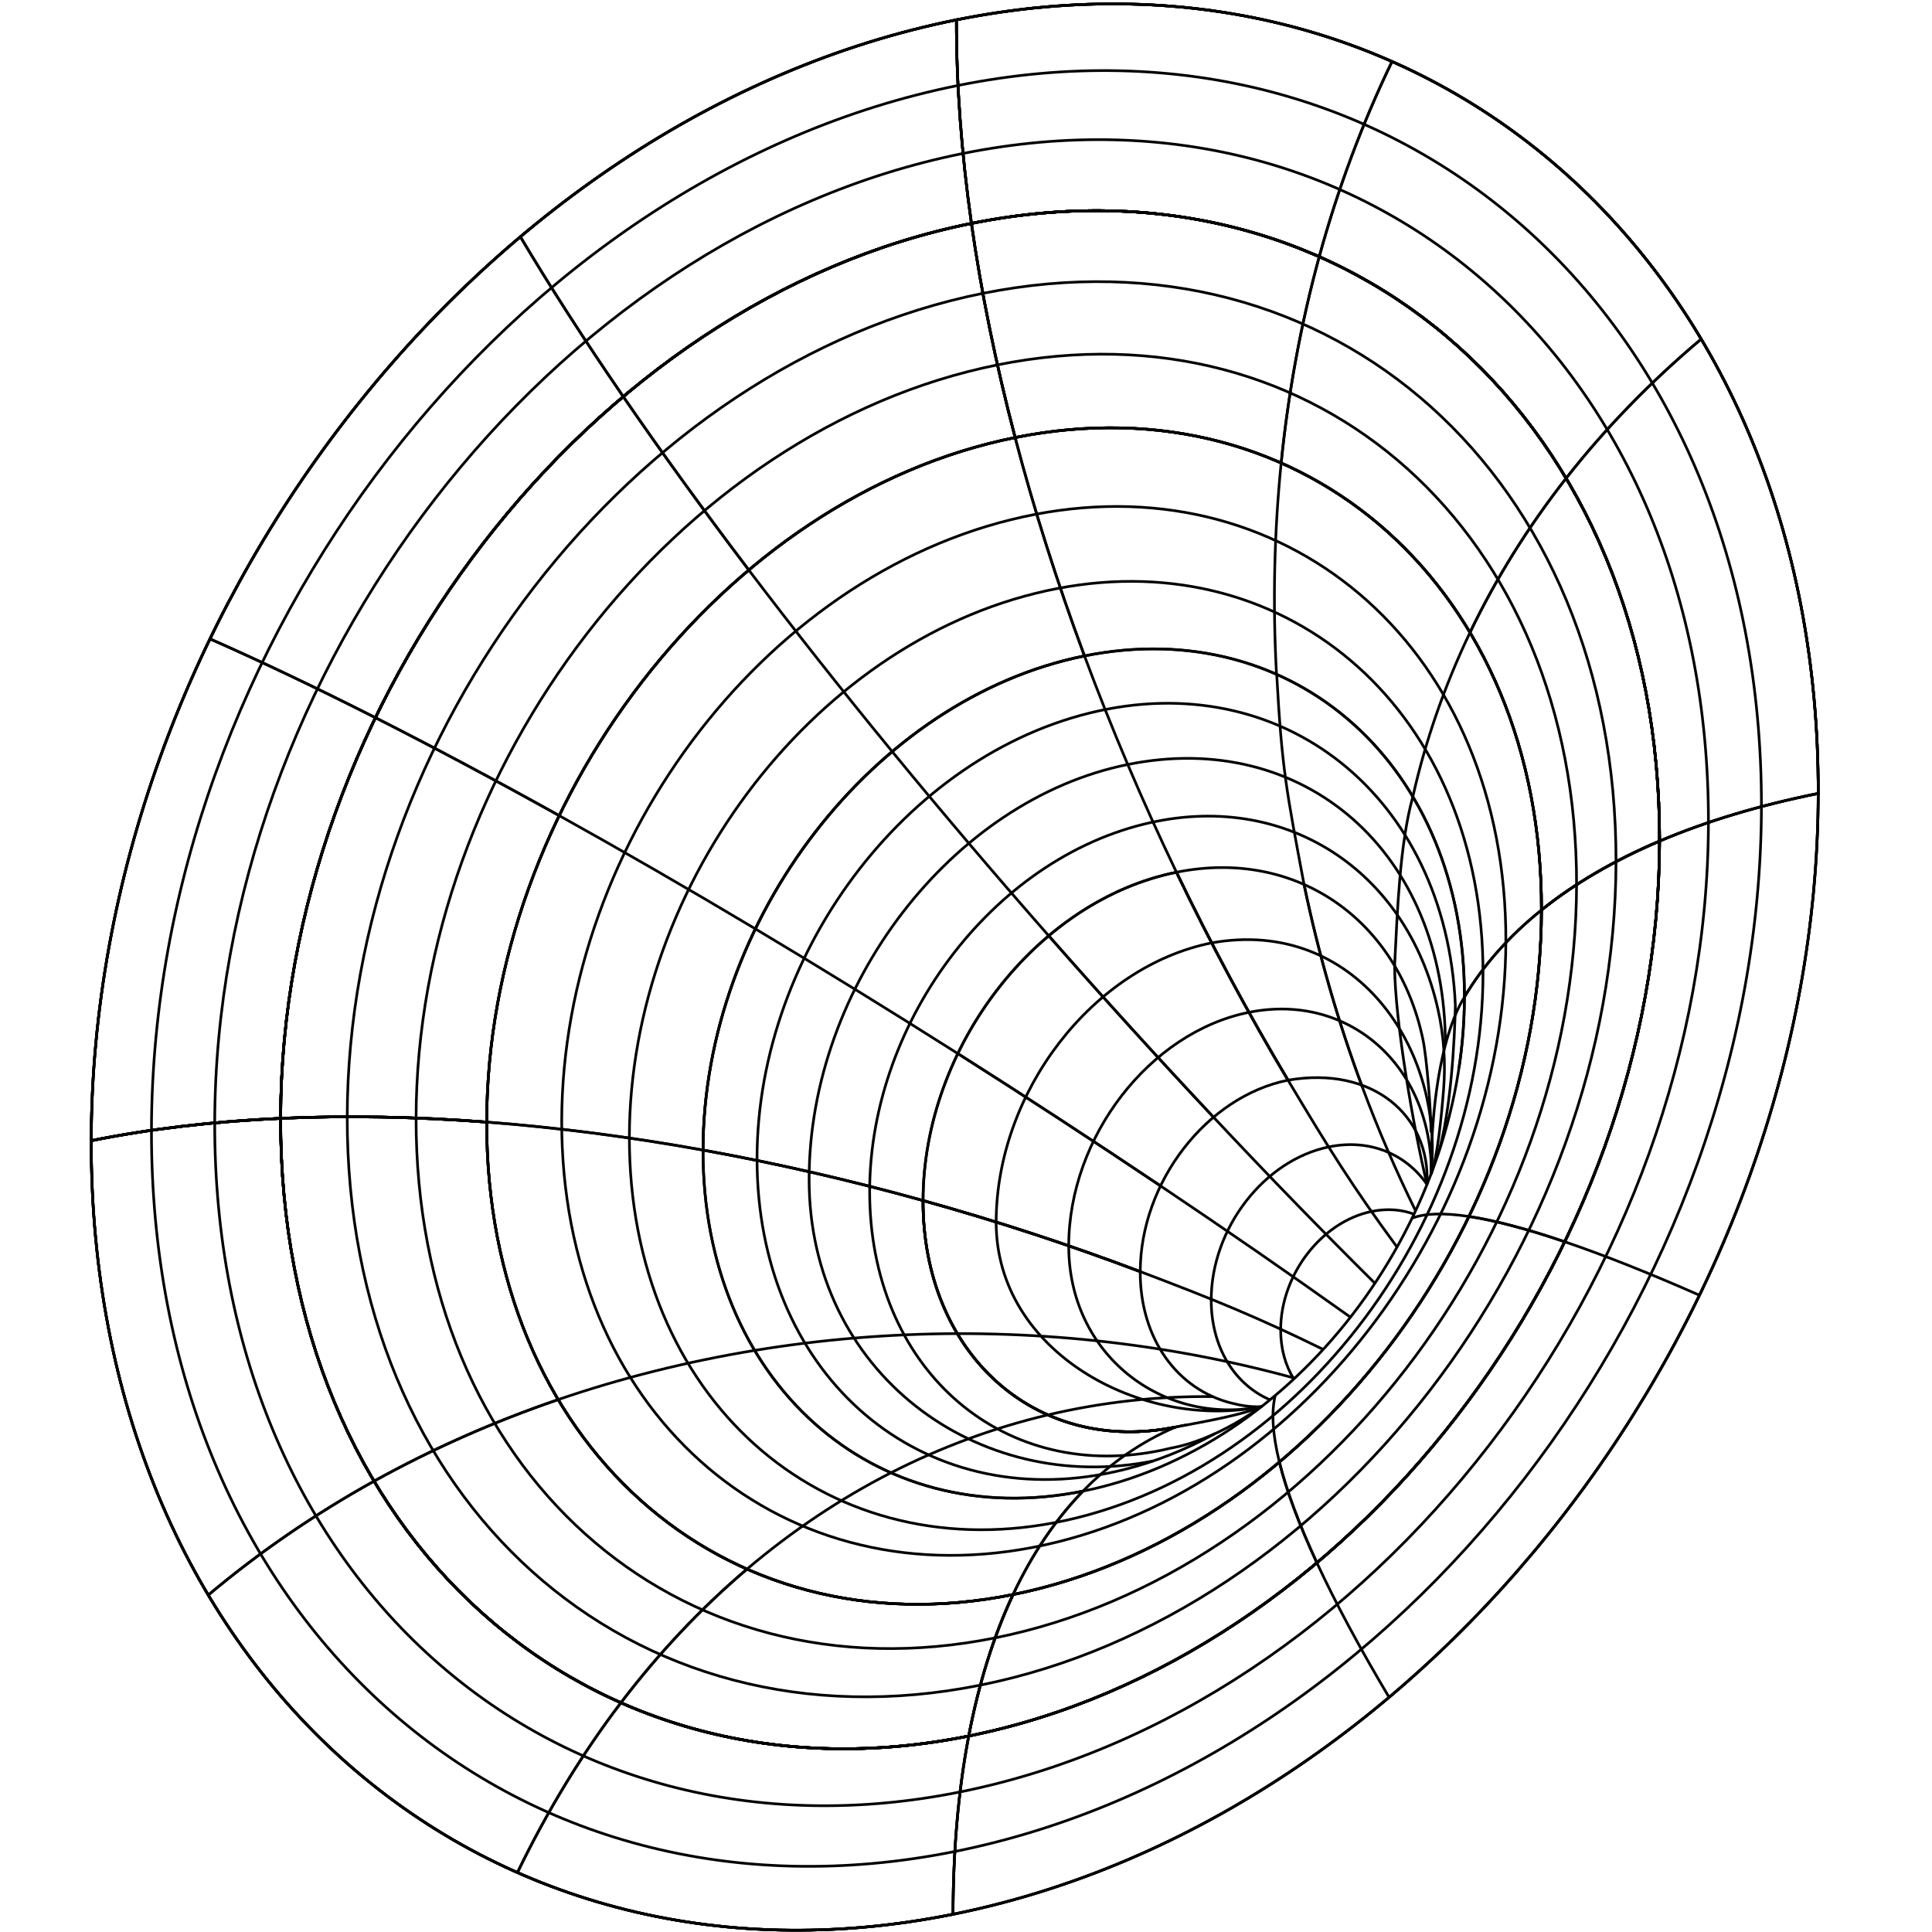
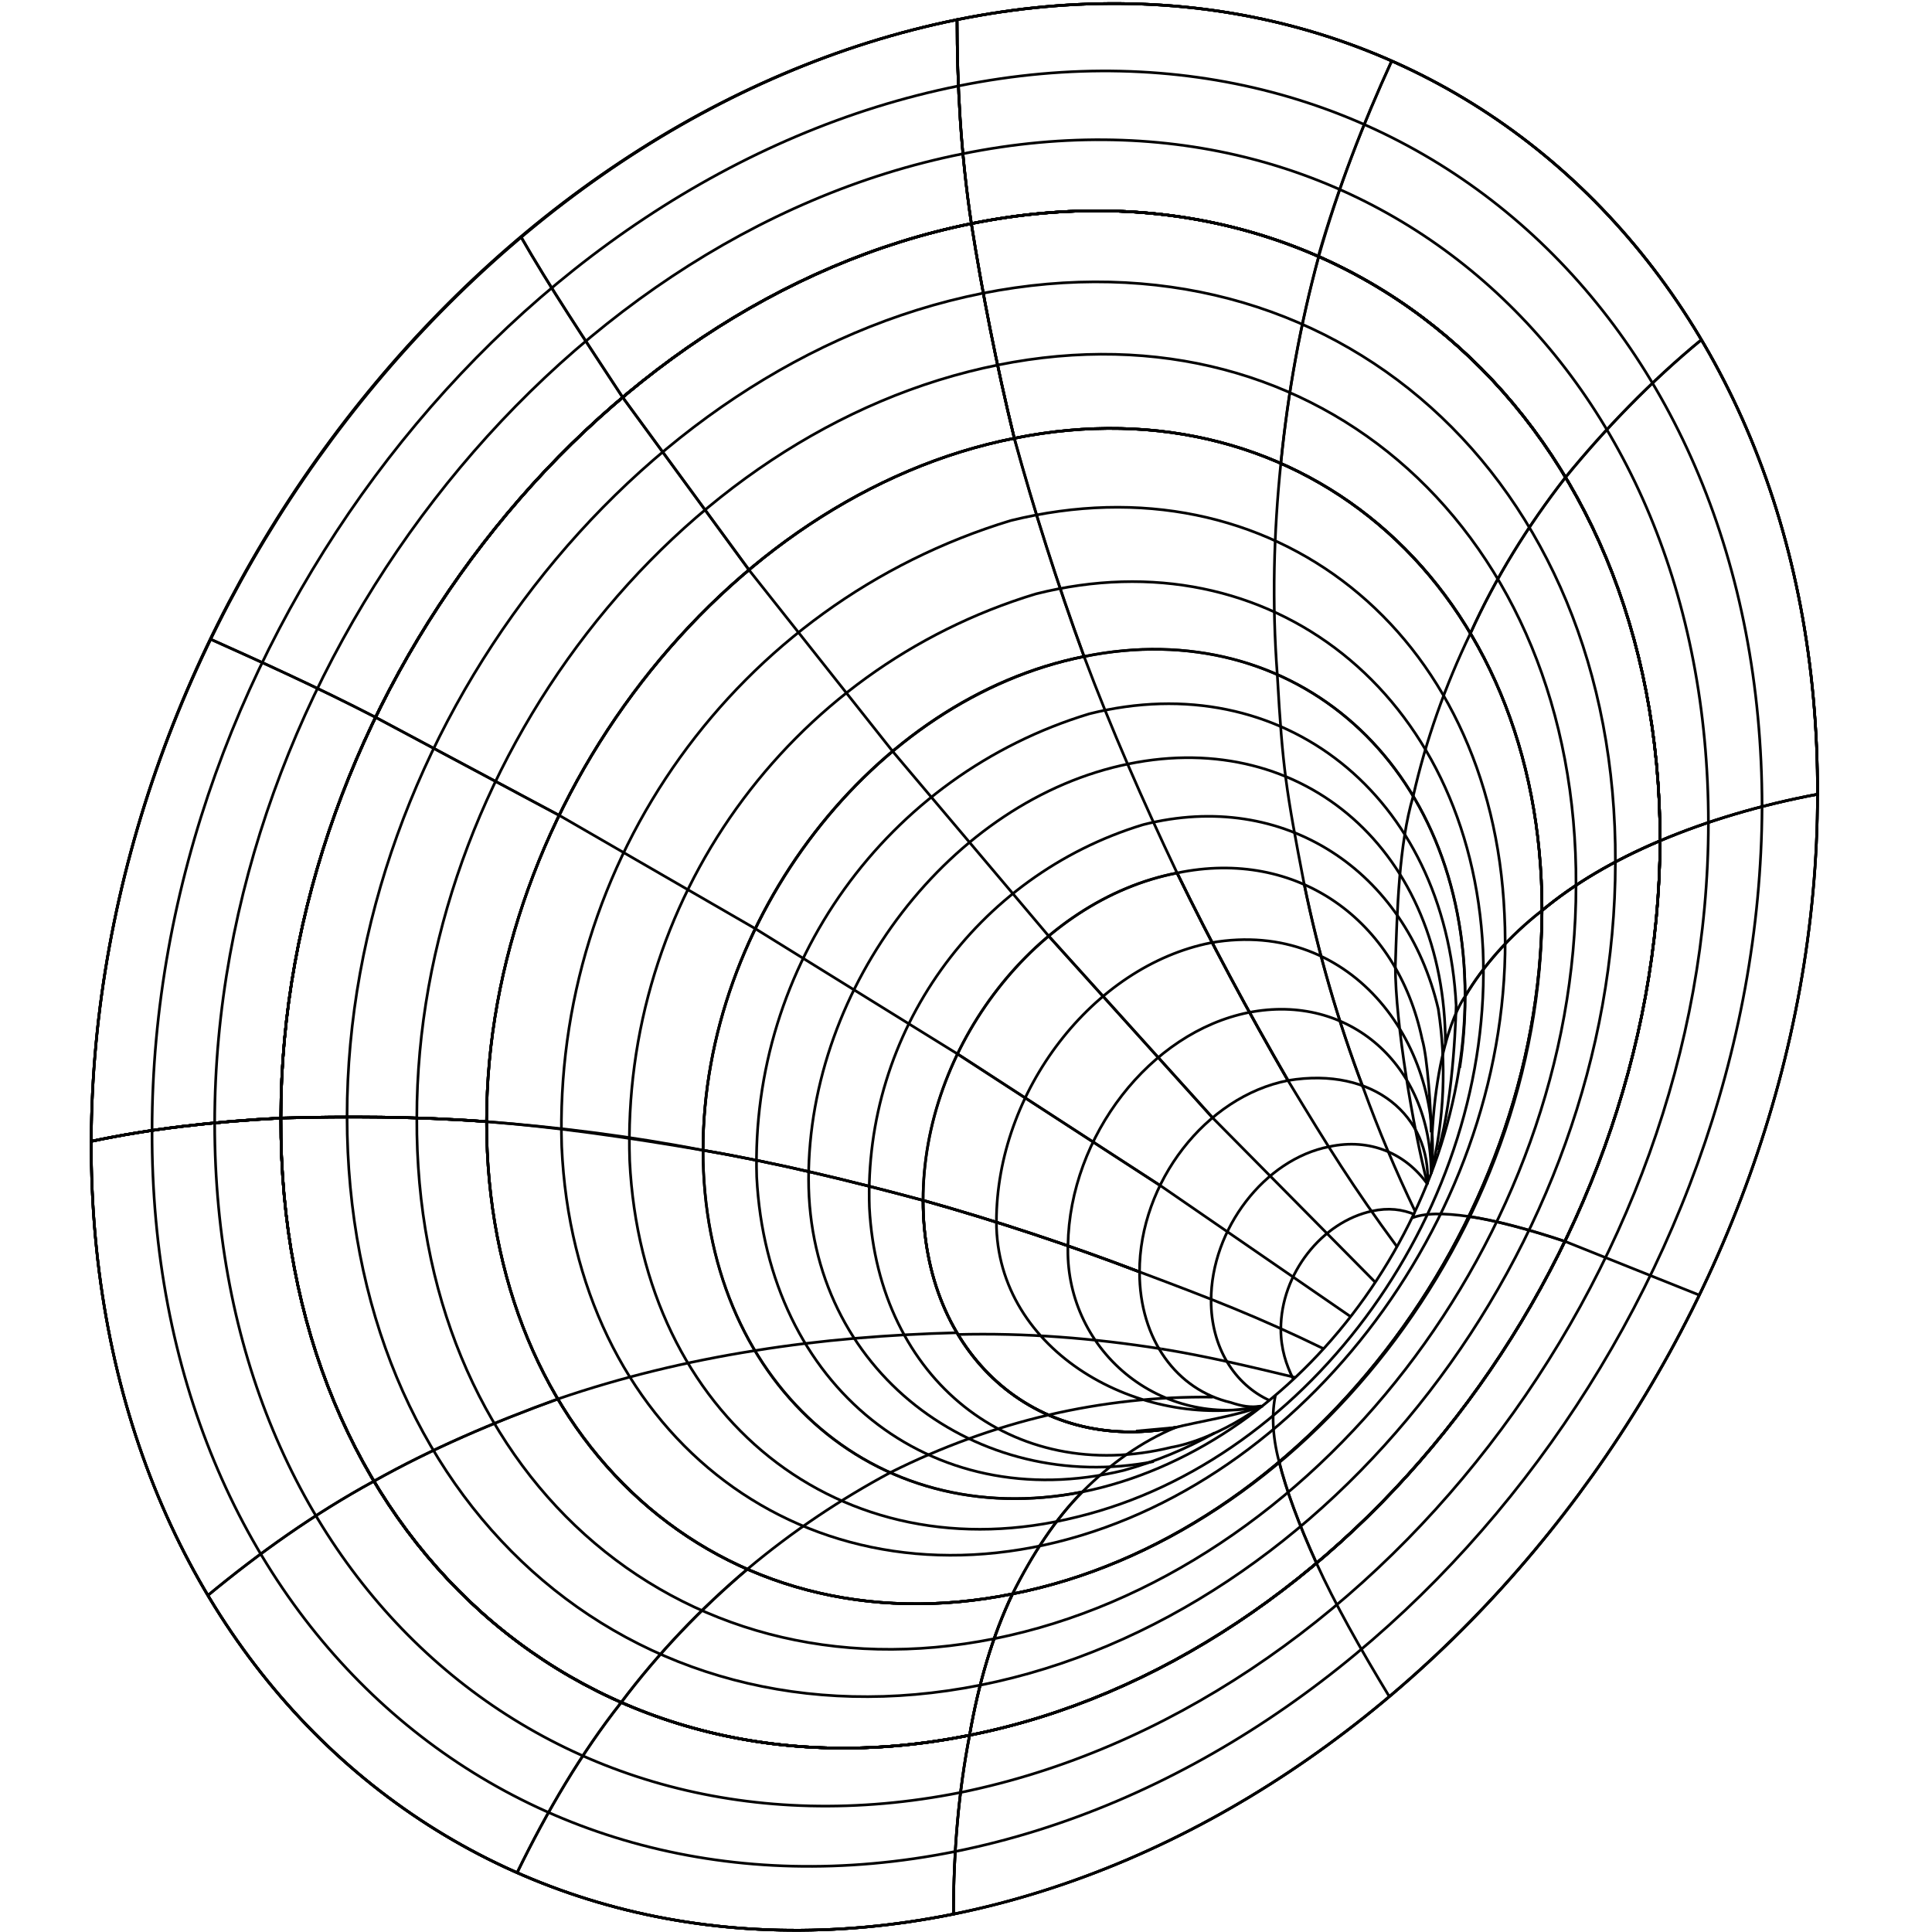
- <svg xmlns="http://www.w3.org/2000/svg" version="1.1" id="prefix__Layer_1" x="0" y="0" viewBox="0 0 1080 1080" xml:space="preserve">
+ <svg xmlns="http://www.w3.org/2000/svg" xml:space="preserve" id="prefix__Layer_1" x="0" y="0" version="1.1" viewBox="0 0 1080 1080">
  <style>
- 		.prefix__st0 {
- 			fill: none;
- 			stroke: #000;
- 			stroke-width: 1.5;
- 			stroke-miterlimit: 10
- 		}
- 
- 		.prefix__st1 {
- 			enable-background: new
- 		}
- 	</style>
-   <path class="prefix__st0" d="M815.59 596.98c1.97-13.09 3.01-26.35 3.04-39.66.23-128.93-94.86-214.29-212.4-190.66S393.23 513.98 393 642.9c40.66 7.33 82.05 16.82 122.99 28.2.15-85.65 63.58-167.81 141.66-183.51 67.4-13.55 123.69 26.85 137.73 93.24M799.94 633.03c.02-11.72-2.33-41.68-4.56-52.2" />
+     .prefix__st0{fill:none;stroke:#000;stroke-width:1.5;stroke-miterlimit:10}.prefix__st1{enable-background:new}
+   </style>
+   <path d="M816 597c2-13 3-26 3-40 0-129-95-214-213-190S393 514 393 643c41 7 82 17 123 28 0-86 64-168 142-183 67-14 123 26 137 93m5 52c0-12-2-42-5-52" class="prefix__st0" />
  <g class="prefix__st1">
-     <path class="prefix__st0" d="M393 642.9c40.66 7.33 82.05 16.82 122.99 28.2.15-85.65 63.58-167.81 141.66-183.51-19.06-39.73-36.36-80.42-51.42-120.92C488.7 390.3 393.23 513.98 393 642.9zM422.26 519.24c37.14 22.18 75.22 45.64 113.17 69.71M498.76 420.14c27.96 34.08 57.4 68.73 87.49 102.97M556.86 683.13c.13-72.84 54.06-142.71 120.47-156.06M597.42 696.4c.11-60.91 45.21-119.34 100.74-130.5M535.43 588.95c37.95 24.08 76.07 48.97 113.32 73.98M586.25 523.11c30.1 34.25 61.09 68.37 92.13 101.43" />
-     <g>
-       <path class="prefix__st0" d="M657.65 487.59c19.06 39.74 40.05 78.84 62.37 116.24M677.33 527.08c79.97-14.38 130.23 59 122.61 129.37M698.16 565.9c55.53-11.16 102.12 29.37 102.01 90.28M728.97 494.42c8.04 38.68 19.02 76.83 32.63 113.39M779.59 539.86c.22 31.66 10.7 91.26 18.13 122.27" />
-     </g>
-     <g>
-       <path class="prefix__st0" d="M648.75 662.93c37.61 25.26 70.82 48.22 106.27 73.47" />
-     </g>
+     <path d="M393 643c41 7 82 17 123 28 0-86 64-168 142-183-19-40-37-81-52-121-117 23-213 147-213 276zm29-124 113 70m-36-169 87 103m-29 160c0-73 54-143 120-156m-80 169c1-61 46-119 101-130m-163 23 114 74m-63-140 92 102M658 488c19 39 40 78 62 116m-43-77c80-14 131 59 123 129m-102-90c56-11 102 29 102 90m-71-162c8 39 19 77 33 114m18-68c0 32 10 91 18 122M649 663l106 73" class="prefix__st0" />
  </g>
-   <path class="prefix__st0" d="M635.35 800.31c7.08-.23 14.34-1.06 21.74-2.55 11.36-2.28 37.18-6.5 47.77-11.4" />
+   <path d="m635 800 22-2c11-3 37-7 48-12" class="prefix__st0" />
  <g class="prefix__st1">
-     <path class="prefix__st0" d="M605.39 833.56c15.15-15.57 32.55-27.62 51.7-35.8-78.08 15.7-141.26-41.01-141.1-126.66-40.95-11.38-82.33-20.87-122.99-28.2-.23 128.93 94.86 214.29 212.39 190.66zM498.04 823.29c28.04-14.33 57.57-25.22 87.73-32.35M421.84 754.89c37.2-6.12 75.32-9.28 113.31-9.39" />
-     <g>
-       <path class="prefix__st0" d="M637.41 710.83a1418.369 1418.369 0 00-121.43-39.73c-.15 85.65 63.02 142.36 141.1 126.66M704.86 786.36c-66.4 13.35-148.13-30.39-148-103.23M705.52 786.23c-55.53 11.16-108.2-28.92-108.09-89.83M585.77 790.94a383.067 383.067 0 0192.33-10.23M535.15 745.5c37.99-.11 76.16 2.82 113.44 8.71" />
-     </g>
-     <g>
-       <path class="prefix__st0" d="M648.59 754.21c25.42 4.02 50.59 9.45 75.18 16.2" />
-     </g>
+     <path d="M605 834c16-16 33-28 52-36-78 15-141-41-141-127-41-11-82-21-123-28 0 129 95 214 212 191zm-107-11c28-14 58-25 88-32m-164-36c37-6 75-9 113-10" class="prefix__st0" />
+     <path d="M637 711a1418 1418 0 0 0-121-40c0 86 63 142 141 127m48-12c-67 14-148-30-148-103m149 103a89 89 0 0 1-109-90m-11 95a383 383 0 0 1 92-10m-143-35c38-1 76 2 114 8" class="prefix__st0" />
+     <path d="M649 754c25 4 50 10 75 16" class="prefix__st0" />
  </g>
  <g class="prefix__st1">
-     <path class="prefix__st0" d="M657.65 487.59c19.06 39.74 40.05 78.84 62.37 116.24M743.05 641.07c22.81-4.59 42.89 4.1 54.67 21.05M766.98 677.16c8.59-1.73 16.68-1.02 23.78 1.67" />
+     <path d="M658 488c19 39 40 78 62 116m23 37c23-5 43 4 55 21m-31 15c9-2 17-1 24 2" class="prefix__st0" />
  </g>
  <g class="prefix__st1">
-     <path class="prefix__st0" d="M657.65 487.59c19.06 39.74 40.05 78.84 62.37 116.24" />
+     <path d="M658 488c19 39 40 78 62 116" class="prefix__st0" />
  </g>
  <g class="prefix__st1">
-     <path class="prefix__st0" d="M535.43 588.95c37.95 24.08 76.07 48.97 113.32 73.98M586.25 523.11c30.1 34.25 61.09 68.37 92.13 101.43M761.6 607.81c-13.61-36.56-24.59-74.71-32.63-113.39-9.85-52.52-12.33-63.98-15.29-117.48" />
-     <path class="prefix__st0" d="M781.16 697.4c-24.99-33.92-38.61-55.82-61.15-93.58-45.53 9.15-82.51 57.06-82.6 107.01 40 15.13 65.27 25.35 102.38 43.57M677.08 726.54c.07-39.89 29.61-78.15 65.97-85.46M715.9 743.33c.06-30.88 22.92-60.51 51.08-66.17M678.38 624.54c31.34 33.38 59.2 62.04 90.3 92.92" />
-     <g>
-       <path class="prefix__st0" d="M761.6 607.81A749.807 749.807 0 00791.39 677" />
-     </g>
+     <path d="m535 589 114 74m-63-140 92 102m84-17c-14-37-25-75-33-114-10-52-12-64-15-117M781 697c-25-34-38-55-61-93-46 9-83 57-83 107 40 15 66 25 103 43m-63-27c0-40 30-79 66-86m-27 102c0-31 23-60 51-66m-89-52 91 92M762 608a750 750 0 0 0 29 69" class="prefix__st0" />
  </g>
  <g class="prefix__st1">
-     <path class="prefix__st0" d="M637.41 710.83a1418.369 1418.369 0 00-121.43-39.73c-.15 85.65 63.02 142.36 141.1 126.66M709.99 782.53c-19.72-8.5-32.96-29.21-32.92-55.99M723.31 770.96c-4.72-7.53-7.42-16.96-7.41-27.64" />
+     <path d="M637 711a1418 1418 0 0 0-121-40c0 86 63 142 141 127m53-15c-20-9-33-30-33-56m46 44c-4-8-7-17-7-28" class="prefix__st0" />
  </g>
  <g class="prefix__st1">
-     <path class="prefix__st0" d="M637.41 710.83a1418.369 1418.369 0 00-121.43-39.73c-.15 85.65 63.02 142.36 141.1 126.66" />
+     <path d="M637 711a1418 1418 0 0 0-121-40c0 86 63 142 141 127" class="prefix__st0" />
  </g>
-   <path class="prefix__st0" d="M51 637.64c32.75-6.59 68.37-10.79 105.86-12.48.42-233.5 173.32-457.47 386.18-500.27C755.9 82.09 928.12 236.68 927.7 470.18c-.42 233.5-173.32 457.47-386.18 500.27-212.86 42.8-385.08-111.8-384.66-345.29-37.49 1.69-73.11 5.89-105.86 12.48-.53 292.43 215.16 486.05 481.75 432.45 266.59-53.6 483.13-334.11 483.65-626.55.53-292.43-215.16-486.05-481.75-432.45S51.53 345.21 51 637.64z" />
+   <path d="M51 638c33-7 68-11 106-13 0-233 173-457 386-500s385 112 385 345c-1 234-174 458-386 500-213 43-386-111-385-345-38 2-73 6-106 13-1 292 215 486 482 432 266-54 483-334 483-626 1-293-215-487-481-433S52 345 51 638z" class="prefix__st0" />
  <g class="prefix__st1">
-     <path class="prefix__st0" d="M51 637.64c32.75-6.59 68.37-10.79 105.86-12.48.42-233.5 173.32-457.47 386.18-500.27-5.63-39.59-8.45-77.87-8.39-113.8C268.06 64.69 51.53 345.21 51 637.64zM84.67 631.85c.49-272.61 202.35-534.12 450.88-584.08M120.03 627.68c.45-252.93 187.74-495.55 418.32-541.91M117.38 357.14c28.25 12.45 59.36 27.27 92.48 44.05M290.9 132.37c16.48 27.7 35.82 57.76 57.51 89.35" />
-     <path class="prefix__st0" d="M534.65 11.09c-.06 35.93 2.75 74.21 8.39 113.8C755.9 82.09 928.12 236.68 927.7 470.18c26.11-11.09 55.95-20.06 88.71-26.64.52-292.43-215.17-486.05-481.76-432.45zM535.55 47.77C784.07-2.2 985.14 178.29 984.65 450.91M538.35 85.78c230.58-46.36 417.13 121.1 416.67 374.03M778.15 34.4c-16.59 34.35-30.28 71.05-40.69 109.1M950.98 189.54c-28.31 23.82-53.72 50-75.52 77.83" />
-     <g>
-       <path class="prefix__st0" d="M1016.4 443.54c-32.75 6.59-62.6 15.55-88.71 26.64-.42 233.5-173.32 457.47-386.18 500.27-5.76 30.18-8.7 63.71-8.77 99.63 266.6-53.59 483.14-334.11 483.66-626.54zM984.65 450.91C984.16 723.53 782.3 985.03 533.77 1035M955.02 459.8c-.45 252.93-187.74 495.55-418.32 541.91M950.02 724.04c-28.25-12.45-53.59-22.51-75.33-29.89M776.51 948.81c-16.48-27.7-30.06-53-40.36-75.19" />
-     </g>
-     <g>
-       <path class="prefix__st0" d="M532.75 1070.09c.06-35.93 3.01-69.45 8.77-99.63-212.86 42.8-385.08-111.8-384.66-345.29-37.5 1.69-73.11 5.89-105.86 12.48-.52 292.42 215.16 486.03 481.75 432.44zM533.77 1034.99c-248.52 49.97-449.59-130.53-449.1-403.14M536.7 1001.71c-230.58 46.36-417.13-121.1-416.67-374.03M289.25 1046.78c16.59-34.35 36.04-66.29 57.84-94.94M116.42 891.64c28.31-23.82 59.49-45.24 92.68-63.67" />
-     </g>
-     <g>
-       <path class="prefix__st0" d="M156.86 625.16c36.54-1.65 75.3-.95 115.21 2.09.32-178.6 132.57-349.93 295.39-382.66-10.72-40.86-18.94-81.13-24.43-119.7-212.85 42.8-385.75 266.77-386.17 500.27zM209.87 401.19c32.27 16.36 66.84 34.77 102.75 54.75M348.41 221.72c21.14 30.79 44.75 63.4 70.18 96.94" />
-     </g>
-     <g>
-       <path class="prefix__st0" d="M543.04 124.89c5.49 38.57 13.7 78.85 24.43 119.7 162.82-32.74 294.55 85.51 294.23 264.12 18.35-14.76 40.57-27.72 66-38.53.42-233.5-171.8-388.09-384.66-345.29zM737.46 143.5c-10.14 37.08-17.31 75.88-21.28 115.33M875.46 267.37c-21.24 27.12-39.32 56.12-53.72 86.21" />
-     </g>
-     <g>
-       <path class="prefix__st0" d="M927.7 470.18c-25.44 10.81-47.65 23.77-66 38.53-.32 178.6-132.57 349.93-295.39 382.66-10.84 23.06-19.17 49.67-24.78 79.08 212.85-42.8 385.75-266.78 386.17-500.27zM874.69 694.14c-21.18-7.2-39.2-11.95-53.54-14.12M736.15 873.62c-10.04-21.63-17.1-40.58-20.97-56.32" />
-     </g>
-     <g>
-       <path class="prefix__st0" d="M541.52 970.45c5.61-29.41 13.94-56.03 24.78-79.08-162.82 32.74-294.55-85.51-294.23-264.12-39.91-3.04-78.68-3.74-115.21-2.09-.42 233.5 171.8 388.09 384.66 345.29zM347.1 951.84c21.24-27.91 44.96-53.06 70.49-74.71M209.1 827.97c32.34-17.95 66.97-33.3 102.93-45.58" />
-     </g>
+     <path d="M51 638c33-7 68-11 106-13 0-233 173-457 386-500-6-40-8-78-8-114C268 65 52 345 51 638zm34-6C85 359 287 98 536 48M120 628c0-253 188-496 418-542M117 357c29 13 60 27 93 44m81-269c16 28 36 58 57 90" class="prefix__st0" />
+     <path d="M535 11c0 36 2 74 8 114 213-43 385 112 385 345 26-11 56-20 88-26 1-293-215-487-481-433zm1 37C784-2 985 178 985 451M538 86c231-47 417 121 417 374M778 34c-16 35-30 71-41 109m214 47c-28 23-54 50-76 77" class="prefix__st0" />
+     <path d="M1016 444c-32 6-62 15-88 26-1 234-174 458-386 500-6 31-9 64-9 100 266-54 483-334 483-626zm-31 7c-1 273-203 534-451 584m421-575c0 253-188 495-418 542m413-278-75-30m-98 255c-17-28-31-53-41-75" class="prefix__st0" />
+     <path d="M533 1070c0-36 3-69 9-100-213 43-386-111-385-345-38 2-73 6-106 13-1 292 215 486 482 432zm1-35C285 1085 84 904 85 632m452 370c-231 46-417-121-417-374m169 419c17-35 36-67 58-95m-231-60c29-24 60-46 93-64M157 625c36-1 75-1 115 2 0-178 133-350 295-382-10-41-18-82-24-120-213 43-386 267-386 500zm53-224 103 55m35-234 71 97" class="prefix__st0" />
+     <path d="M543 125c6 38 14 79 24 120 163-33 295 85 295 264 18-15 40-28 66-39 0-233-172-388-385-345zm194 19c-10 37-17 75-21 115m159 8c-21 27-39 56-53 87" class="prefix__st0" />
+     <path d="M928 470c-26 11-48 24-66 39-1 178-133 350-296 382-11 23-19 50-24 79 212-42 385-266 386-500zm-53 224c-21-7-40-12-54-14m-85 194c-10-22-17-41-21-57" class="prefix__st0" />
+     <path d="M542 970c5-29 13-56 24-79-163 33-294-85-294-264-40-3-79-3-115-2-1 234 172 388 385 345zm-195-18c21-28 45-53 71-75m-209-49c32-18 67-33 103-46" class="prefix__st0" />
  </g>
-   <path class="prefix__st0" d="M51 637.64c32.75-6.59 68.37-10.79 105.86-12.48.42-233.5 173.32-457.47 386.18-500.27C755.9 82.09 928.12 236.68 927.7 470.18c-.42 233.5-173.32 457.47-386.18 500.27-212.86 42.8-385.08-111.8-384.66-345.29-37.49 1.69-73.11 5.89-105.86 12.48-.53 292.43 215.16 486.05 481.75 432.45 266.59-53.6 483.13-334.11 483.65-626.55.53-292.43-215.16-486.05-481.75-432.45S51.53 345.21 51 637.64z" />
-   <path class="prefix__st0" d="M156.86 625.16c36.54-1.65 75.3-.95 115.21 2.09.32-178.6 132.57-349.93 295.39-382.66 162.82-32.74 294.55 85.51 294.23 264.12S729.12 858.63 566.3 891.37c-162.82 32.74-294.55-85.51-294.23-264.12-39.91-3.04-78.67-3.74-115.21-2.09-.42 233.5 171.8 388.09 384.66 345.29 212.86-42.8 385.76-266.78 386.18-500.27.42-233.5-171.8-388.09-384.66-345.29-212.86 42.8-385.76 266.77-386.18 500.27z" />
+   <path d="M51 638c33-7 68-11 106-13 0-233 173-457 386-500s385 112 385 345c-1 234-174 458-386 500-213 43-386-111-385-345-38 2-73 6-106 13-1 292 215 486 482 432 266-54 483-334 483-626 1-293-215-487-481-433S52 345 51 638z" class="prefix__st0" />
+   <path d="M157 625c36-1 75-1 115 2 0-178 133-350 295-382 163-33 295 85 295 264S729 859 566 891c-163 33-294-85-294-264-40-3-79-3-115-2-1 234 172 388 385 345 212-42 385-266 386-500 0-233-172-388-385-345S157 392 157 625z" class="prefix__st0" />
  <g class="prefix__st1">
-     <path class="prefix__st0" d="M51 637.64c32.75-6.59 68.37-10.79 105.86-12.48.42-233.5 173.32-457.47 386.18-500.27-5.63-39.59-8.45-77.87-8.39-113.8C268.06 64.69 51.53 345.21 51 637.64zM117.38 357.14c28.25 12.45 59.36 27.27 92.48 44.05M290.9 132.37c16.48 27.7 35.82 57.76 57.51 89.35" />
-     <path class="prefix__st0" d="M534.65 11.09c-.06 35.93 2.75 74.21 8.39 113.8C755.9 82.09 928.12 236.68 927.7 470.18c26.11-11.09 55.95-20.06 88.71-26.64.52-292.43-215.17-486.05-481.76-432.45zM778.15 34.4c-16.59 34.35-30.28 71.05-40.69 109.1M950.98 189.54c-28.31 23.82-53.72 50-75.52 77.83M532.75 1070.09c.06-35.93 3.01-69.45 8.77-99.63-212.86 42.8-385.08-111.8-384.66-345.29-37.5 1.69-73.11 5.89-105.86 12.48-.52 292.42 215.16 486.03 481.75 432.44zM289.25 1046.78c16.59-34.35 36.04-66.29 57.84-94.94M116.42 891.64c28.31-23.82 59.49-45.24 92.68-63.67M156.86 625.16c36.54-1.65 75.3-.95 115.21 2.09.32-178.6 132.57-349.93 295.39-382.66-10.72-40.86-18.94-81.13-24.43-119.7-212.85 42.8-385.75 266.77-386.17 500.27zM194.1 624.29c.39-214.84 159.47-420.93 355.33-460.31M232.59 624.99c.35-196.51 145.86-385 325-421.02M209.87 401.19c32.27 16.36 66.84 34.77 102.75 54.75M348.41 221.72c21.14 30.79 44.75 63.4 70.18 96.94" />
-     <g>
-       <path class="prefix__st0" d="M543.04 124.89c5.49 38.57 13.7 78.85 24.43 119.7 162.82-32.74 294.55 85.51 294.23 264.12 18.35-14.76 40.57-27.72 66-38.53.42-233.5-171.8-388.09-384.66-345.29zM549.43 163.99c195.86-39.38 354.32 102.86 353.93 317.71M557.59 203.97c179.14-36.02 324.08 94.08 323.72 290.59M737.46 143.5c-10.14 37.08-17.31 75.88-21.28 115.33M875.46 267.37c-21.24 27.12-39.32 56.12-53.72 86.21" />
-     </g>
-     <g>
-       <path class="prefix__st0" d="M927.7 470.18c-25.44 10.81-47.65 23.77-66 38.53-.32 178.6-132.57 349.93-295.39 382.66-10.84 23.06-19.17 49.67-24.78 79.08 212.85-42.8 385.75-266.78 386.17-500.27zM903.36 481.69C902.97 696.54 743.89 902.62 548.03 942M881.31 494.56c-.35 196.51-145.86 385-325 421.02M874.69 694.14c-21.18-7.2-39.2-11.95-53.54-14.12M736.15 873.62c-10.04-21.63-17.1-40.58-20.97-56.32" />
-     </g>
-     <g>
-       <path class="prefix__st0" d="M541.52 970.45c5.61-29.41 13.94-56.03 24.78-79.08-162.82 32.74-294.55-85.51-294.23-264.12-39.91-3.04-78.68-3.74-115.21-2.09-.42 233.5 171.8 388.09 384.66 345.29zM548.03 942C352.17 981.38 193.72 839.14 194.1 624.29M556.31 915.58C377.17 951.6 232.23 821.5 232.59 624.99M347.1 951.84c21.24-27.91 44.96-53.06 70.49-74.71M209.1 827.97c32.34-17.95 66.97-33.3 102.93-45.58" />
-     </g>
-     <g>
-       <path class="prefix__st0" d="M272.07 627.25c39.19 2.99 79.87 8.25 120.92 15.65.23-128.93 95.7-252.6 213.23-276.23-15.2-40.89-28.24-81.97-38.77-122.08-162.8 32.74-295.05 204.06-295.38 382.66zM312.62 455.94c35.25 19.61 72.14 40.9 109.65 63.3M418.59 318.66c24.97 32.93 51.94 67.07 80.17 101.48" />
-     </g>
-     <g>
-       <path class="prefix__st0" d="M567.46 244.59c10.53 40.11 23.57 81.18 38.77 122.08 117.53-23.63 212.63 61.73 212.4 190.66 10.56-17.78 25.05-34.13 43.07-48.62.31-178.61-131.42-296.85-294.24-264.12zM716.18 258.83c-3.9 38.73-4.78 78.47-2.6 118.12" />
-       <path class="prefix__st0" d="M821.74 353.58c-14.14 29.54-24.89 60.41-31.95 91.77-7.3 26.28-8.62 63.36-10.2 94.51" />
-     </g>
-     <g>
-       <path class="prefix__st0" d="M861.69 508.71c-18.02 14.49-32.51 30.85-43.07 48.62-.23 128.93-95.7 252.6-213.23 276.23-15.3 15.72-28.45 35.17-39.09 57.81 162.82-32.74 295.07-204.06 295.39-382.66zM821.15 680.02c-14.09-2.13-24.78-1.81-31.79.97M715.18 817.3c-3.8-15.45-4.58-27.97-2.32-37.21" />
-     </g>
-     <g>
-       <path class="prefix__st0" d="M566.3 891.37c10.64-22.64 23.79-42.09 39.09-57.81C487.86 857.19 392.77 771.83 393 642.9c-41.05-7.4-81.74-12.66-120.92-15.65-.33 178.61 131.4 296.86 294.22 264.12zM417.59 877.13c25.07-21.26 52.14-39.37 80.45-53.85M312.03 782.38c35.31-12.07 72.25-21.32 109.81-27.49" />
-     </g>
+     <path d="M51 638c33-7 68-11 106-13 0-233 173-457 386-500-6-40-8-78-8-114C268 65 52 345 51 638zm66-281c29 13 60 27 93 44m81-269c16 28 36 58 57 90" class="prefix__st0" />
+     <path d="M535 11c0 36 2 74 8 114 213-43 385 112 385 345 26-11 56-20 88-26 1-293-215-487-481-433zm243 23c-16 35-30 71-41 110m214 46c-28 23-54 50-76 77m-342 803c0-36 3-69 9-100-213 43-386-111-385-345-38 2-73 6-106 13-1 292 215 486 482 432zm-244-23c17-35 36-67 58-95m-231-60c29-24 60-46 93-64m-52-203c36-1 75-1 115 2 0-178 133-350 295-382-10-41-18-82-24-120-213 43-386 267-386 500zm37-1c0-215 160-421 355-460M233 625c0-197 145-385 325-421M210 401l103 55m35-234 71 97" class="prefix__st0" />
+     <path d="M543 125c6 38 14 79 24 120 163-33 295 85 295 264 18-15 40-28 66-39 0-233-172-388-385-345zm6 39c196-39 355 103 354 318M558 204c179-36 324 94 323 291M737 144c-10 37-17 75-21 115m159 8c-21 27-39 56-53 87" class="prefix__st0" />
+     <path d="M928 470c-26 11-48 24-66 39-1 178-133 350-296 382-11 23-19 50-24 79 212-42 385-266 386-500zm-25 12c0 215-159 421-355 460m333-447c0 196-146 385-325 421m319-222c-21-7-40-12-54-14m-85 194c-10-22-17-41-21-57" class="prefix__st0" />
+     <path d="M542 970c5-29 13-56 24-79-163 33-294-85-294-264-40-3-79-3-115-2-1 234 172 388 385 345zm6-28c-196 39-354-103-354-318m362 292c-179 36-324-94-323-291m114 327c21-28 45-53 71-75m-209-49c32-18 67-33 103-46M272 627c39 3 80 9 121 16 0-129 96-253 213-276-15-41-28-82-39-122-162 32-295 204-295 382zm41-171 109 63m-3-200 80 101" class="prefix__st0" />
+     <path d="M567 245c11 40 24 81 39 122 118-24 213 61 213 190 10-17 25-34 43-48 0-179-132-297-295-264zm149 14c-4 39-5 78-2 118" class="prefix__st0" />
+     <path d="M822 354c-14 29-25 60-32 91-8 27-9 64-10 95M862 509c-18 14-33 31-43 48-1 129-96 253-214 277-15 15-28 35-39 57 163-32 295-204 296-382zm-41 171c-14-2-25-2-32 1m-74 136c-4-15-4-28-2-37" class="prefix__st0" />
+     <path d="M566 891c11-22 24-42 39-57-117 23-212-62-212-191-41-8-82-13-121-16 0 179 131 297 294 264zm-148-14c25-21 52-39 80-54m-186-41c35-12 72-21 110-27" class="prefix__st0" />
  </g>
-   <path class="prefix__st0" d="M705.31 786.35c-6.53.21-11.07-.54-17-2.03-29.95-7.53-50.99-35.66-50.92-73.44a1419.093 1419.093 0 00-121.41-39.73M818.74 557.37s-18.38 24.07-18.8 99.08M841.47 511.11c7.1 157.83-105.16 314.96-250.73 350.96M565.05 290.52c-145.57 36-257.82 193.13-250.73 350.96M841.47 511.11c-7.1-157.83-130.86-256.59-276.42-220.59M314.32 641.47c7.1 157.83 130.86 256.59 276.42 220.59" />
-   <g>
-     <path class="prefix__st0" d="M630.5 427.34c-98.26 19.85-178.05 123.58-178.2 231.69M807.97 584.19c.16-108.11-79.21-176.7-177.47-156.85M452.3 659.03c-.16 108.11 94.26 177.46 192.52 157.61" />
-   </g>
-   <g>
-     <path class="prefix__st0" d="M828.73 531.13c6.42 142.7-95.08 284.77-226.7 317.32M578.8 331.68C447.19 364.23 345.69 506.3 352.11 649M828.73 531.13c-6.42-142.7-118.31-232-249.93-199.45M352.11 649c6.42 142.7 118.31 232 249.93 199.45" />
-   </g>
-   <g>
-     <path class="prefix__st0" d="M679.12 801.43c-16.17 8.9-33.31 15.76-51.12 20.16M608.98 398.61c-107.73 26.64-190.81 142.93-185.56 259.73M608.98 398.61c107.73-26.64 199.32 46.45 204.57 163.25 0 0-.69 51.45-9.07 81.28M423.42 658.34c5.25 116.8 96.84 189.9 204.57 163.25" />
-   </g>
-   <g>
-     <path class="prefix__st0" d="M639.29 460.74c-88.8 21.96-157.28 117.81-152.95 214.09M639.29 460.74c78.81-19.49 147.14 25.77 164.54 103.51 3.38 15.12 4.29 30.07 3.17 44.43-1.19 15.22-3.53 39.09-7.06 47.77M486.34 674.83c4.33 96.28 79.82 156.53 168.63 134.57 0 0 22.42-3.16 49.9-23.03" />
-   </g>
-   <path class="prefix__st0" d="M720.01 603.83c47.69-8.21 79.66 20.04 77.7 58.3" />
+   <path d="M705 786c-6 1-11 0-17-2-30-7-51-35-51-73a1419 1419 0 0 0-121-40m303-114s-19 24-19 99m41-145c8 158-105 315-250 351m-26-571a354 354 0 0 0-251 350m527-130c-7-158-130-256-276-220M314 641c7 158 131 257 277 221" class="prefix__st0" />
+   <path d="M631 427c-99 20-179 124-179 232m356-75c0-108-79-177-177-157M452 659c0 108 95 177 193 158" class="prefix__st0" />
+   <path d="M829 531c6 143-95 285-227 317m-23-516a320 320 0 0 0-227 317m477-118c-7-143-119-232-250-199M352 649c7 143 118 232 250 199" class="prefix__st0" />
+   <path d="M679 801c-16 9-33 16-51 21m-19-423a262 262 0 0 0-186 259m186-259c108-27 199 46 205 163 0 0-1 51-10 81m-381 15c6 117 97 190 205 164" class="prefix__st0" />
+   <path d="M639 461a216 216 0 0 0-153 214m153-214c79-20 147 26 165 103a236 236 0 0 1-4 92m-314 19c5 96 80 156 169 134 0 0 22-3 50-23" class="prefix__st0" />
+   <path d="M720 604c48-8 80 20 78 58" class="prefix__st0" />
</svg>
